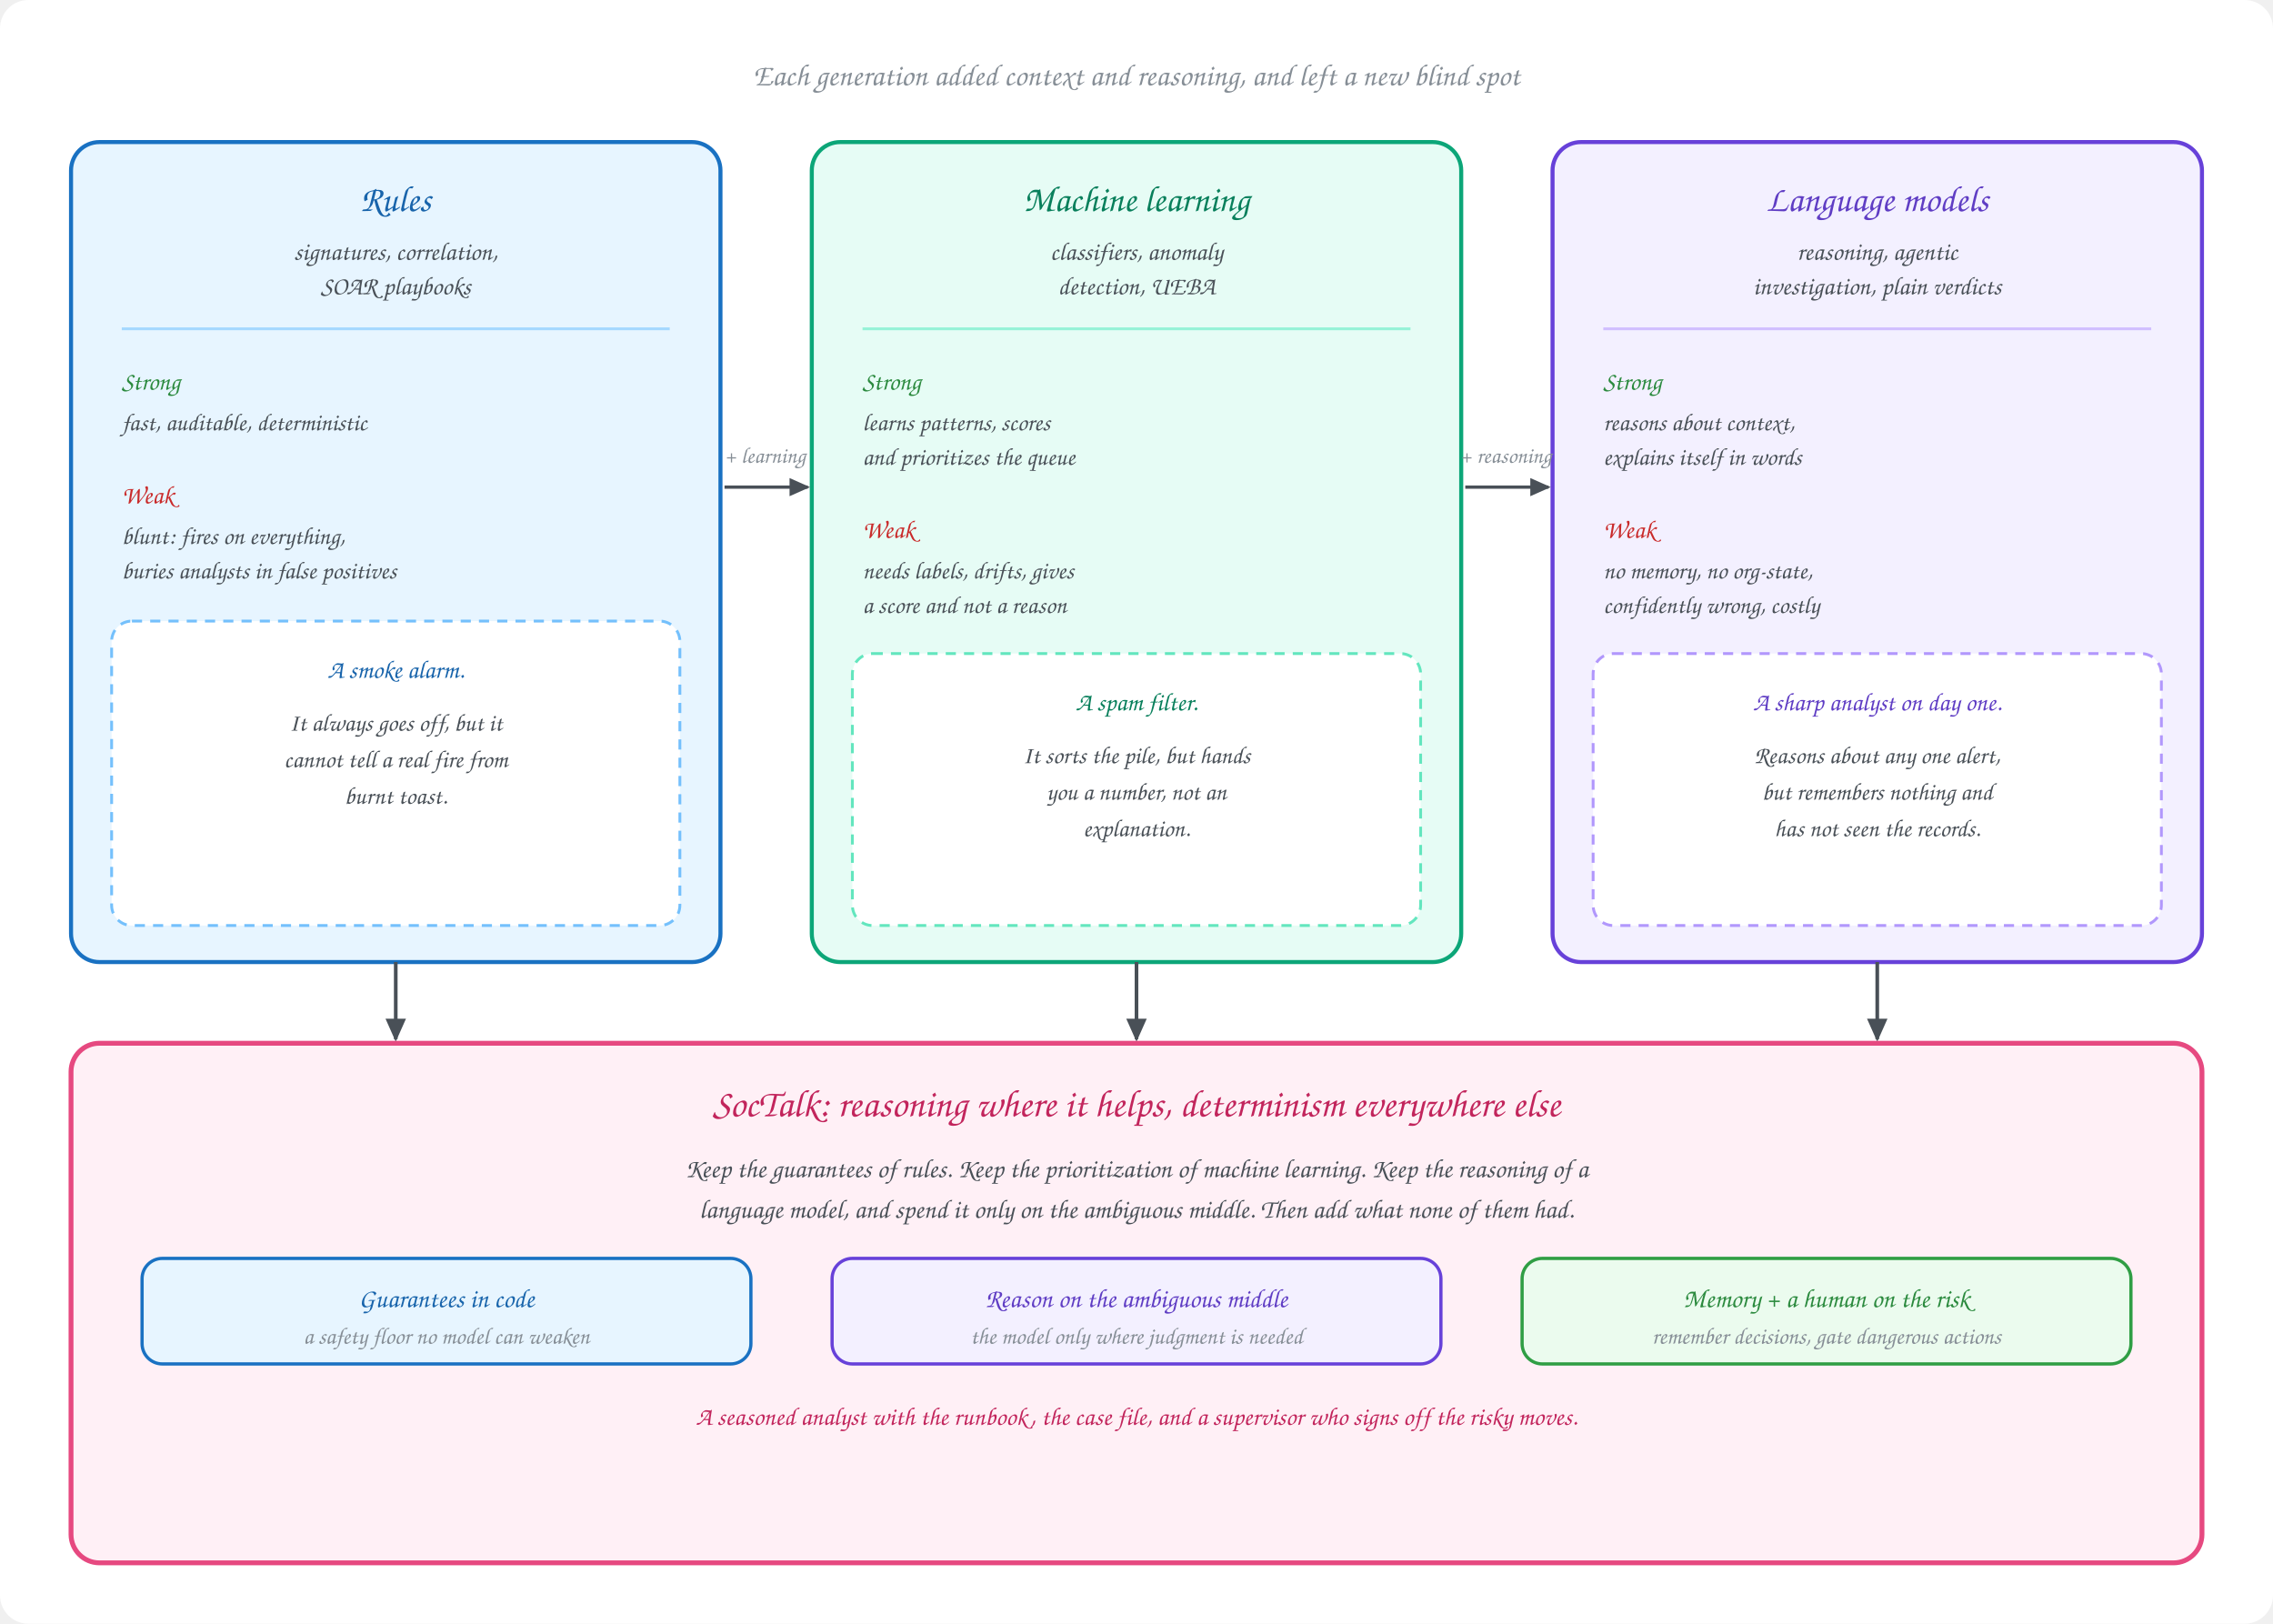
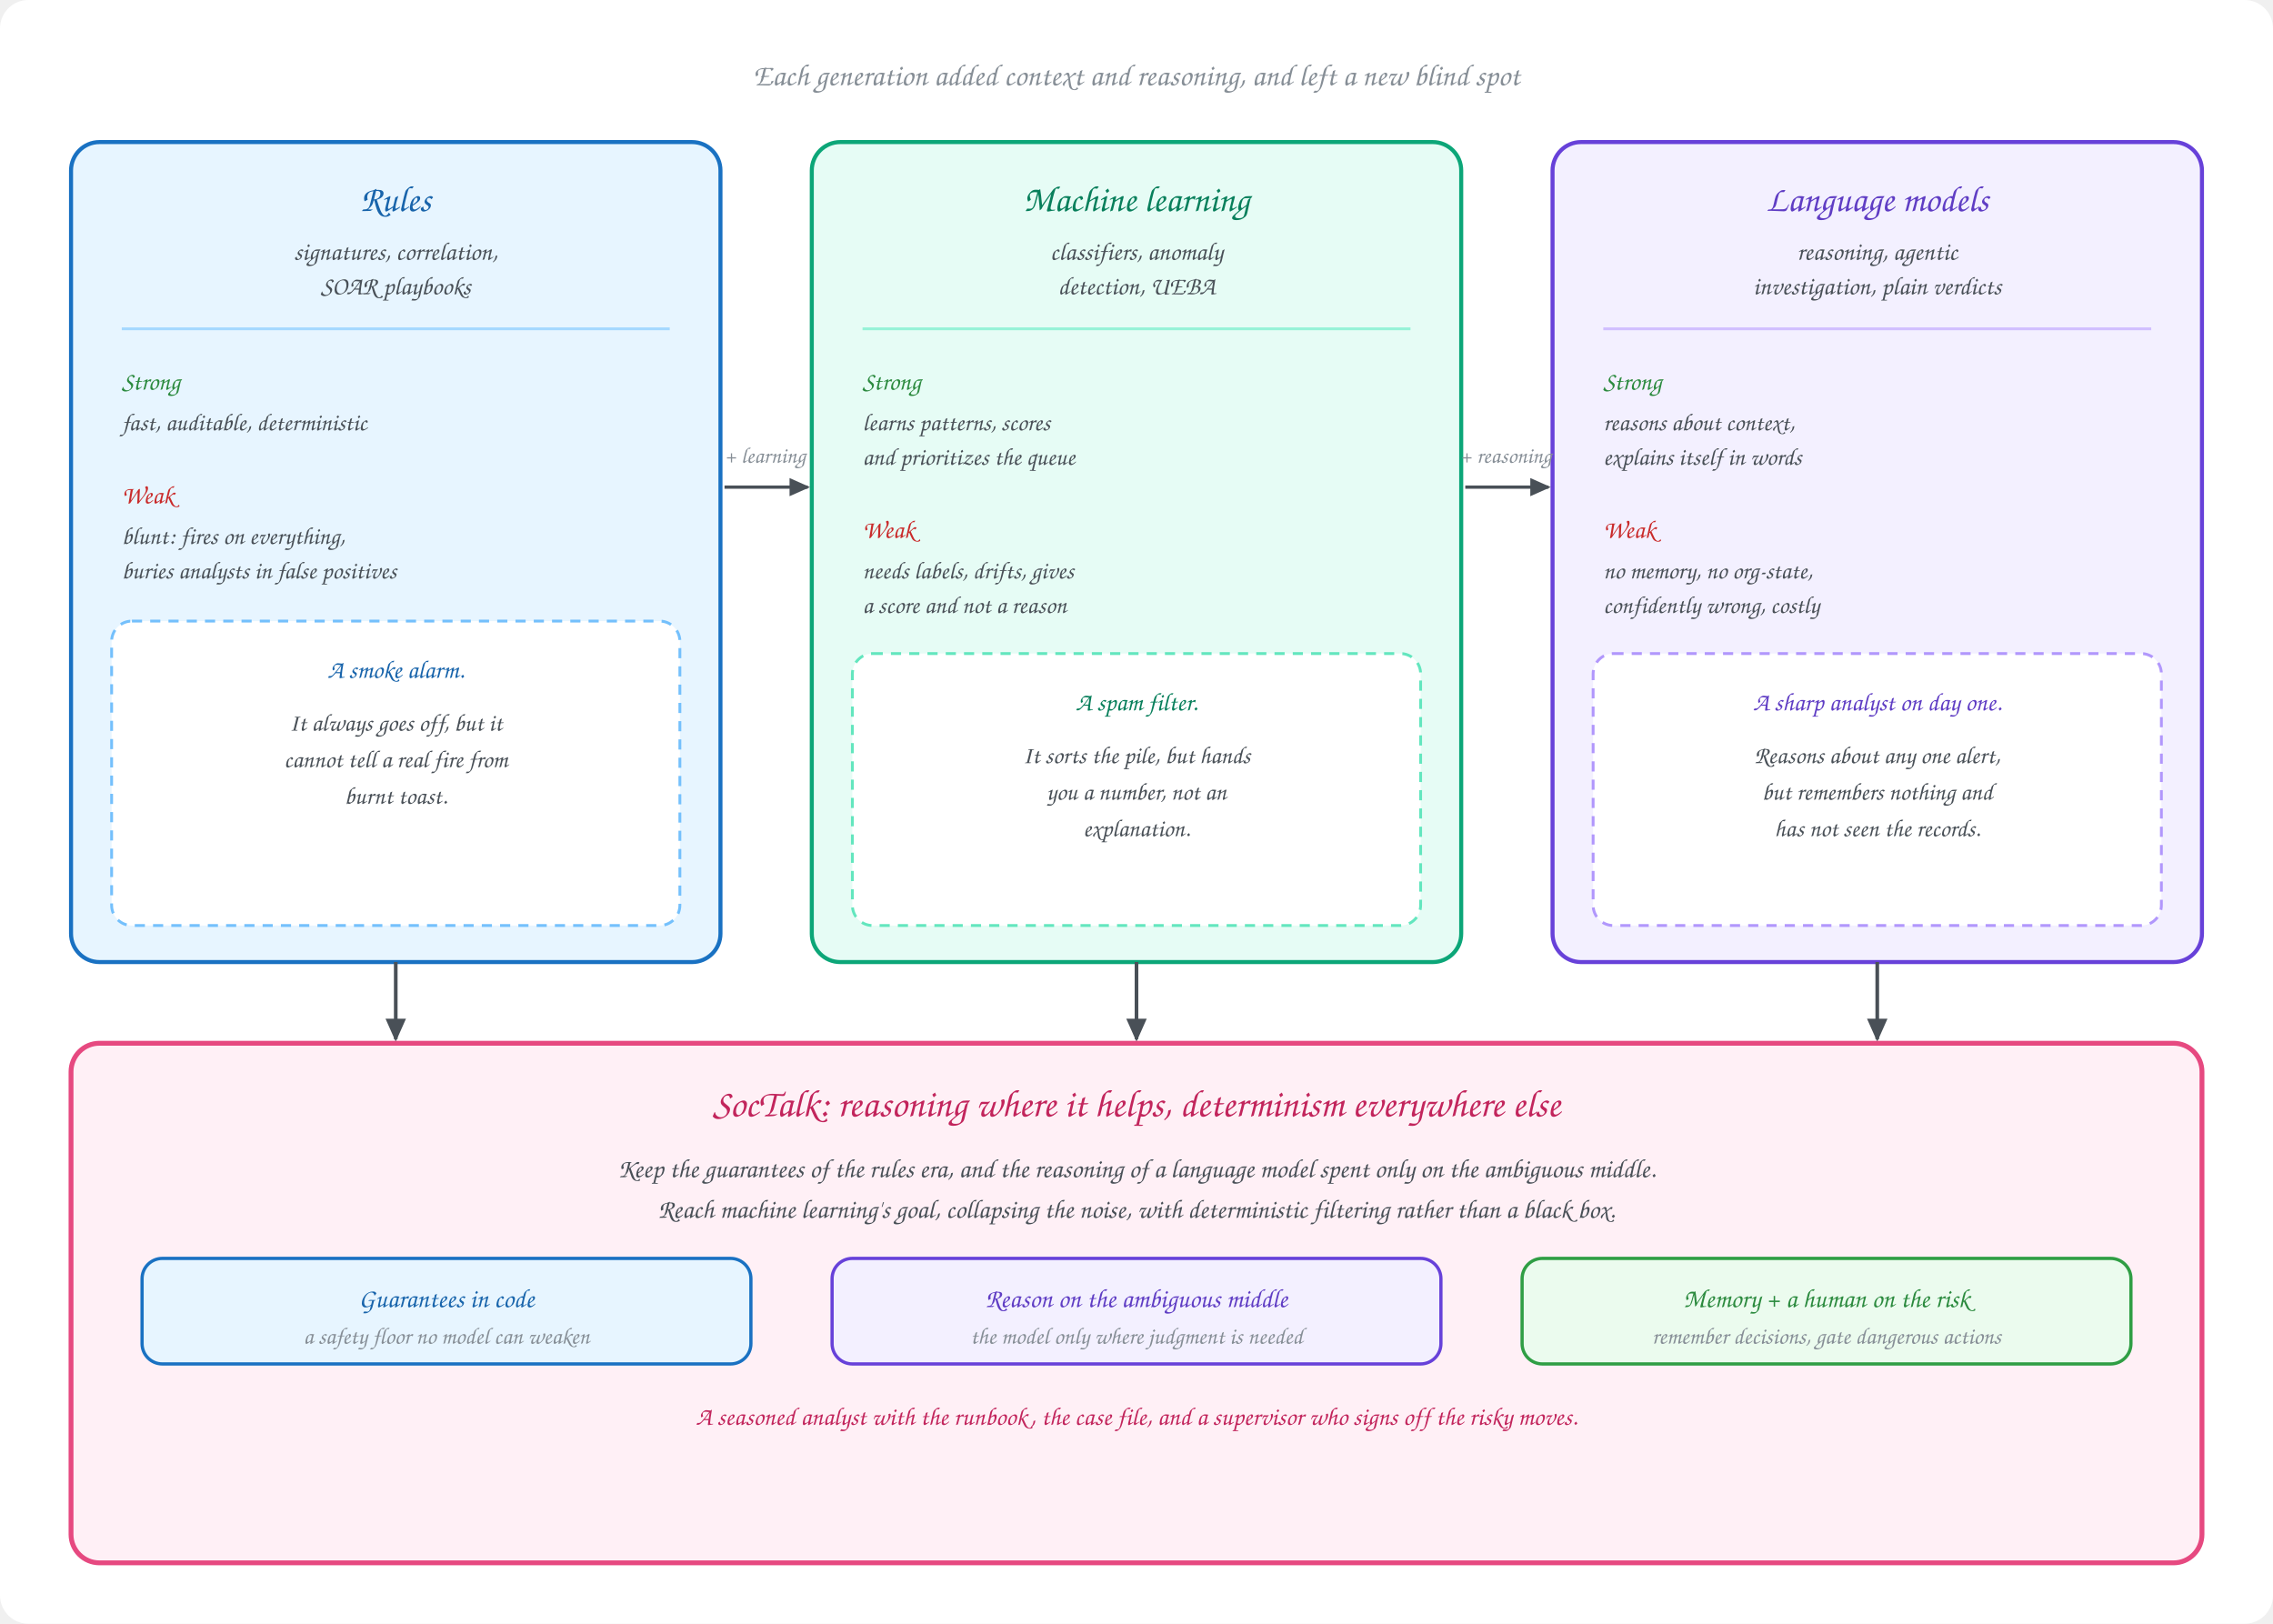
<svg xmlns="http://www.w3.org/2000/svg" viewBox="0 0 1120 800" font-family="Virgil, Excalifont, 'Segoe Print', 'Comic Sans MS', cursive">
  <rect x="0" y="0" width="1120" height="800" rx="14" fill="#ffffff" />
  <defs>
    <marker id="arrow" viewBox="0 0 10 10" refX="8" refY="5" markerWidth="7" markerHeight="7" orient="auto-start-reverse">
      <path d="M0,1 L9,5 L0,9 z" fill="#495057" />
    </marker>
  </defs>
  <text x="560" y="42" text-anchor="middle" font-size="15" fill="#868e96">Each generation added context and reasoning, and left a new blind spot</text>
  <rect x="35" y="70" width="320" height="404" rx="14" fill="#e7f5ff" stroke="#1971c2" stroke-width="2" />
  <text x="195" y="104" text-anchor="middle" font-size="18" fill="#1864ab">Rules</text>
  <text x="195" y="128" text-anchor="middle" font-size="12.5" fill="#495057">signatures, correlation,</text>
  <text x="195" y="145" text-anchor="middle" font-size="12.5" fill="#495057">SOAR playbooks</text>
  <line x1="60" y1="162" x2="330" y2="162" stroke="#a5d8ff" stroke-width="1.4" />
  <text x="60" y="192" font-size="12.5" fill="#2b8a3e">Strong</text>
  <text x="60" y="212" font-size="12" fill="#495057">fast, auditable, deterministic</text>
  <text x="60" y="248" font-size="12.5" fill="#c92a2a">Weak</text>
  <text x="60" y="268" font-size="12" fill="#495057">blunt: fires on everything,</text>
  <text x="60" y="285" font-size="12" fill="#495057">buries analysts in false positives</text>
  <rect x="55" y="306" width="280" height="150" rx="10" fill="#ffffff" stroke="#74c0fc" stroke-width="1.4" stroke-dasharray="5 4" />
  <text x="195" y="334" text-anchor="middle" font-size="12.5" fill="#1864ab">A smoke alarm.</text>
  <text x="195" y="360" text-anchor="middle" font-size="12" fill="#495057">It always goes off, but it</text>
  <text x="195" y="378" text-anchor="middle" font-size="12" fill="#495057">cannot tell a real fire from</text>
  <text x="195" y="396" text-anchor="middle" font-size="12" fill="#495057">burnt toast.</text>
  <rect x="400" y="70" width="320" height="404" rx="14" fill="#e6fcf5" stroke="#0ca678" stroke-width="2" />
  <text x="560" y="104" text-anchor="middle" font-size="18" fill="#087f5b">Machine learning</text>
  <text x="560" y="128" text-anchor="middle" font-size="12.5" fill="#495057">classifiers, anomaly</text>
  <text x="560" y="145" text-anchor="middle" font-size="12.5" fill="#495057">detection, UEBA</text>
  <line x1="425" y1="162" x2="695" y2="162" stroke="#96f2d7" stroke-width="1.4" />
  <text x="425" y="192" font-size="12.5" fill="#2b8a3e">Strong</text>
  <text x="425" y="212" font-size="12" fill="#495057">learns patterns, scores</text>
  <text x="425" y="229" font-size="12" fill="#495057">and prioritizes the queue</text>
  <text x="425" y="265" font-size="12.5" fill="#c92a2a">Weak</text>
  <text x="425" y="285" font-size="12" fill="#495057">needs labels, drifts, gives</text>
  <text x="425" y="302" font-size="12" fill="#495057">a score and not a reason</text>
  <rect x="420" y="322" width="280" height="134" rx="10" fill="#ffffff" stroke="#63e6be" stroke-width="1.4" stroke-dasharray="5 4" />
  <text x="560" y="350" text-anchor="middle" font-size="12.5" fill="#087f5b">A spam filter.</text>
  <text x="560" y="376" text-anchor="middle" font-size="12" fill="#495057">It sorts the pile, but hands</text>
  <text x="560" y="394" text-anchor="middle" font-size="12" fill="#495057">you a number, not an</text>
  <text x="560" y="412" text-anchor="middle" font-size="12" fill="#495057">explanation.</text>
  <rect x="765" y="70" width="320" height="404" rx="14" fill="#f3f0ff" stroke="#6741d9" stroke-width="2" />
  <text x="925" y="104" text-anchor="middle" font-size="18" fill="#5f3dc4">Language models</text>
  <text x="925" y="128" text-anchor="middle" font-size="12.5" fill="#495057">reasoning, agentic</text>
  <text x="925" y="145" text-anchor="middle" font-size="12.5" fill="#495057">investigation, plain verdicts</text>
  <line x1="790" y1="162" x2="1060" y2="162" stroke="#d0bfff" stroke-width="1.4" />
  <text x="790" y="192" font-size="12.5" fill="#2b8a3e">Strong</text>
  <text x="790" y="212" font-size="12" fill="#495057">reasons about context,</text>
  <text x="790" y="229" font-size="12" fill="#495057">explains itself in words</text>
  <text x="790" y="265" font-size="12.5" fill="#c92a2a">Weak</text>
  <text x="790" y="285" font-size="12" fill="#495057">no memory, no org-state,</text>
  <text x="790" y="302" font-size="12" fill="#495057">confidently wrong, costly</text>
  <rect x="785" y="322" width="280" height="134" rx="10" fill="#ffffff" stroke="#b197fc" stroke-width="1.4" stroke-dasharray="5 4" />
  <text x="925" y="350" text-anchor="middle" font-size="12.5" fill="#5f3dc4">A sharp analyst on day one.</text>
  <text x="925" y="376" text-anchor="middle" font-size="12" fill="#495057">Reasons about any one alert,</text>
  <text x="925" y="394" text-anchor="middle" font-size="12" fill="#495057">but remembers nothing and</text>
  <text x="925" y="412" text-anchor="middle" font-size="12" fill="#495057">has not seen the records.</text>
  <line x1="357" y1="240" x2="398" y2="240" stroke="#495057" stroke-width="1.6" marker-end="url(#arrow)" />
  <text x="377" y="228" text-anchor="middle" font-size="11" fill="#868e96">+ learning</text>
  <line x1="722" y1="240" x2="763" y2="240" stroke="#495057" stroke-width="1.6" marker-end="url(#arrow)" />
  <text x="742" y="228" text-anchor="middle" font-size="11" fill="#868e96">+ reasoning</text>
  <line x1="195" y1="474" x2="195" y2="512" stroke="#495057" stroke-width="1.8" marker-end="url(#arrow)" />
  <line x1="560" y1="474" x2="560" y2="512" stroke="#495057" stroke-width="1.8" marker-end="url(#arrow)" />
  <line x1="925" y1="474" x2="925" y2="512" stroke="#495057" stroke-width="1.8" marker-end="url(#arrow)" />
  <rect x="35" y="514" width="1050" height="256" rx="14" fill="#fff0f6" stroke="#e64980" stroke-width="2.4" />
  <text x="560" y="550" text-anchor="middle" font-size="19" fill="#c2255c">SocTalk: reasoning where it helps, determinism everywhere else</text>
-   <text x="560" y="580" text-anchor="middle" font-size="13" fill="#495057">Keep the guarantees of rules. Keep the prioritization of machine learning. Keep the reasoning of a</text>
-   <text x="560" y="600" text-anchor="middle" font-size="13" fill="#495057">language model, and spend it only on the ambiguous middle. Then add what none of them had.</text>
+   <text x="560" y="580" text-anchor="middle" font-size="13" fill="#495057">Keep the guarantees of the rules era, and the reasoning of a language model spent only on the ambiguous middle.</text>
+   <text x="560" y="600" text-anchor="middle" font-size="13" fill="#495057">Reach machine learning's goal, collapsing the noise, with deterministic filtering rather than a black box.</text>
  <rect x="70" y="620" width="300" height="52" rx="10" fill="#e7f5ff" stroke="#1971c2" stroke-width="1.6" />
  <text x="220" y="644" text-anchor="middle" font-size="13" fill="#1864ab">Guarantees in code</text>
  <text x="220" y="662" text-anchor="middle" font-size="11.5" fill="#868e96">a safety floor no model can weaken</text>
  <rect x="410" y="620" width="300" height="52" rx="10" fill="#f3f0ff" stroke="#6741d9" stroke-width="1.6" />
  <text x="560" y="644" text-anchor="middle" font-size="13" fill="#5f3dc4">Reason on the ambiguous middle</text>
  <text x="560" y="662" text-anchor="middle" font-size="11.5" fill="#868e96">the model only where judgment is needed</text>
  <rect x="750" y="620" width="300" height="52" rx="10" fill="#ebfbee" stroke="#2f9e44" stroke-width="1.6" />
  <text x="900" y="644" text-anchor="middle" font-size="13" fill="#2b8a3e">Memory + a human on the risk</text>
  <text x="900" y="662" text-anchor="middle" font-size="11.5" fill="#868e96">remember decisions, gate dangerous actions</text>
  <text x="560" y="702" text-anchor="middle" font-size="12.5" fill="#c2255c">A seasoned analyst with the runbook, the case file, and a supervisor who signs off the risky moves.</text>
</svg>
